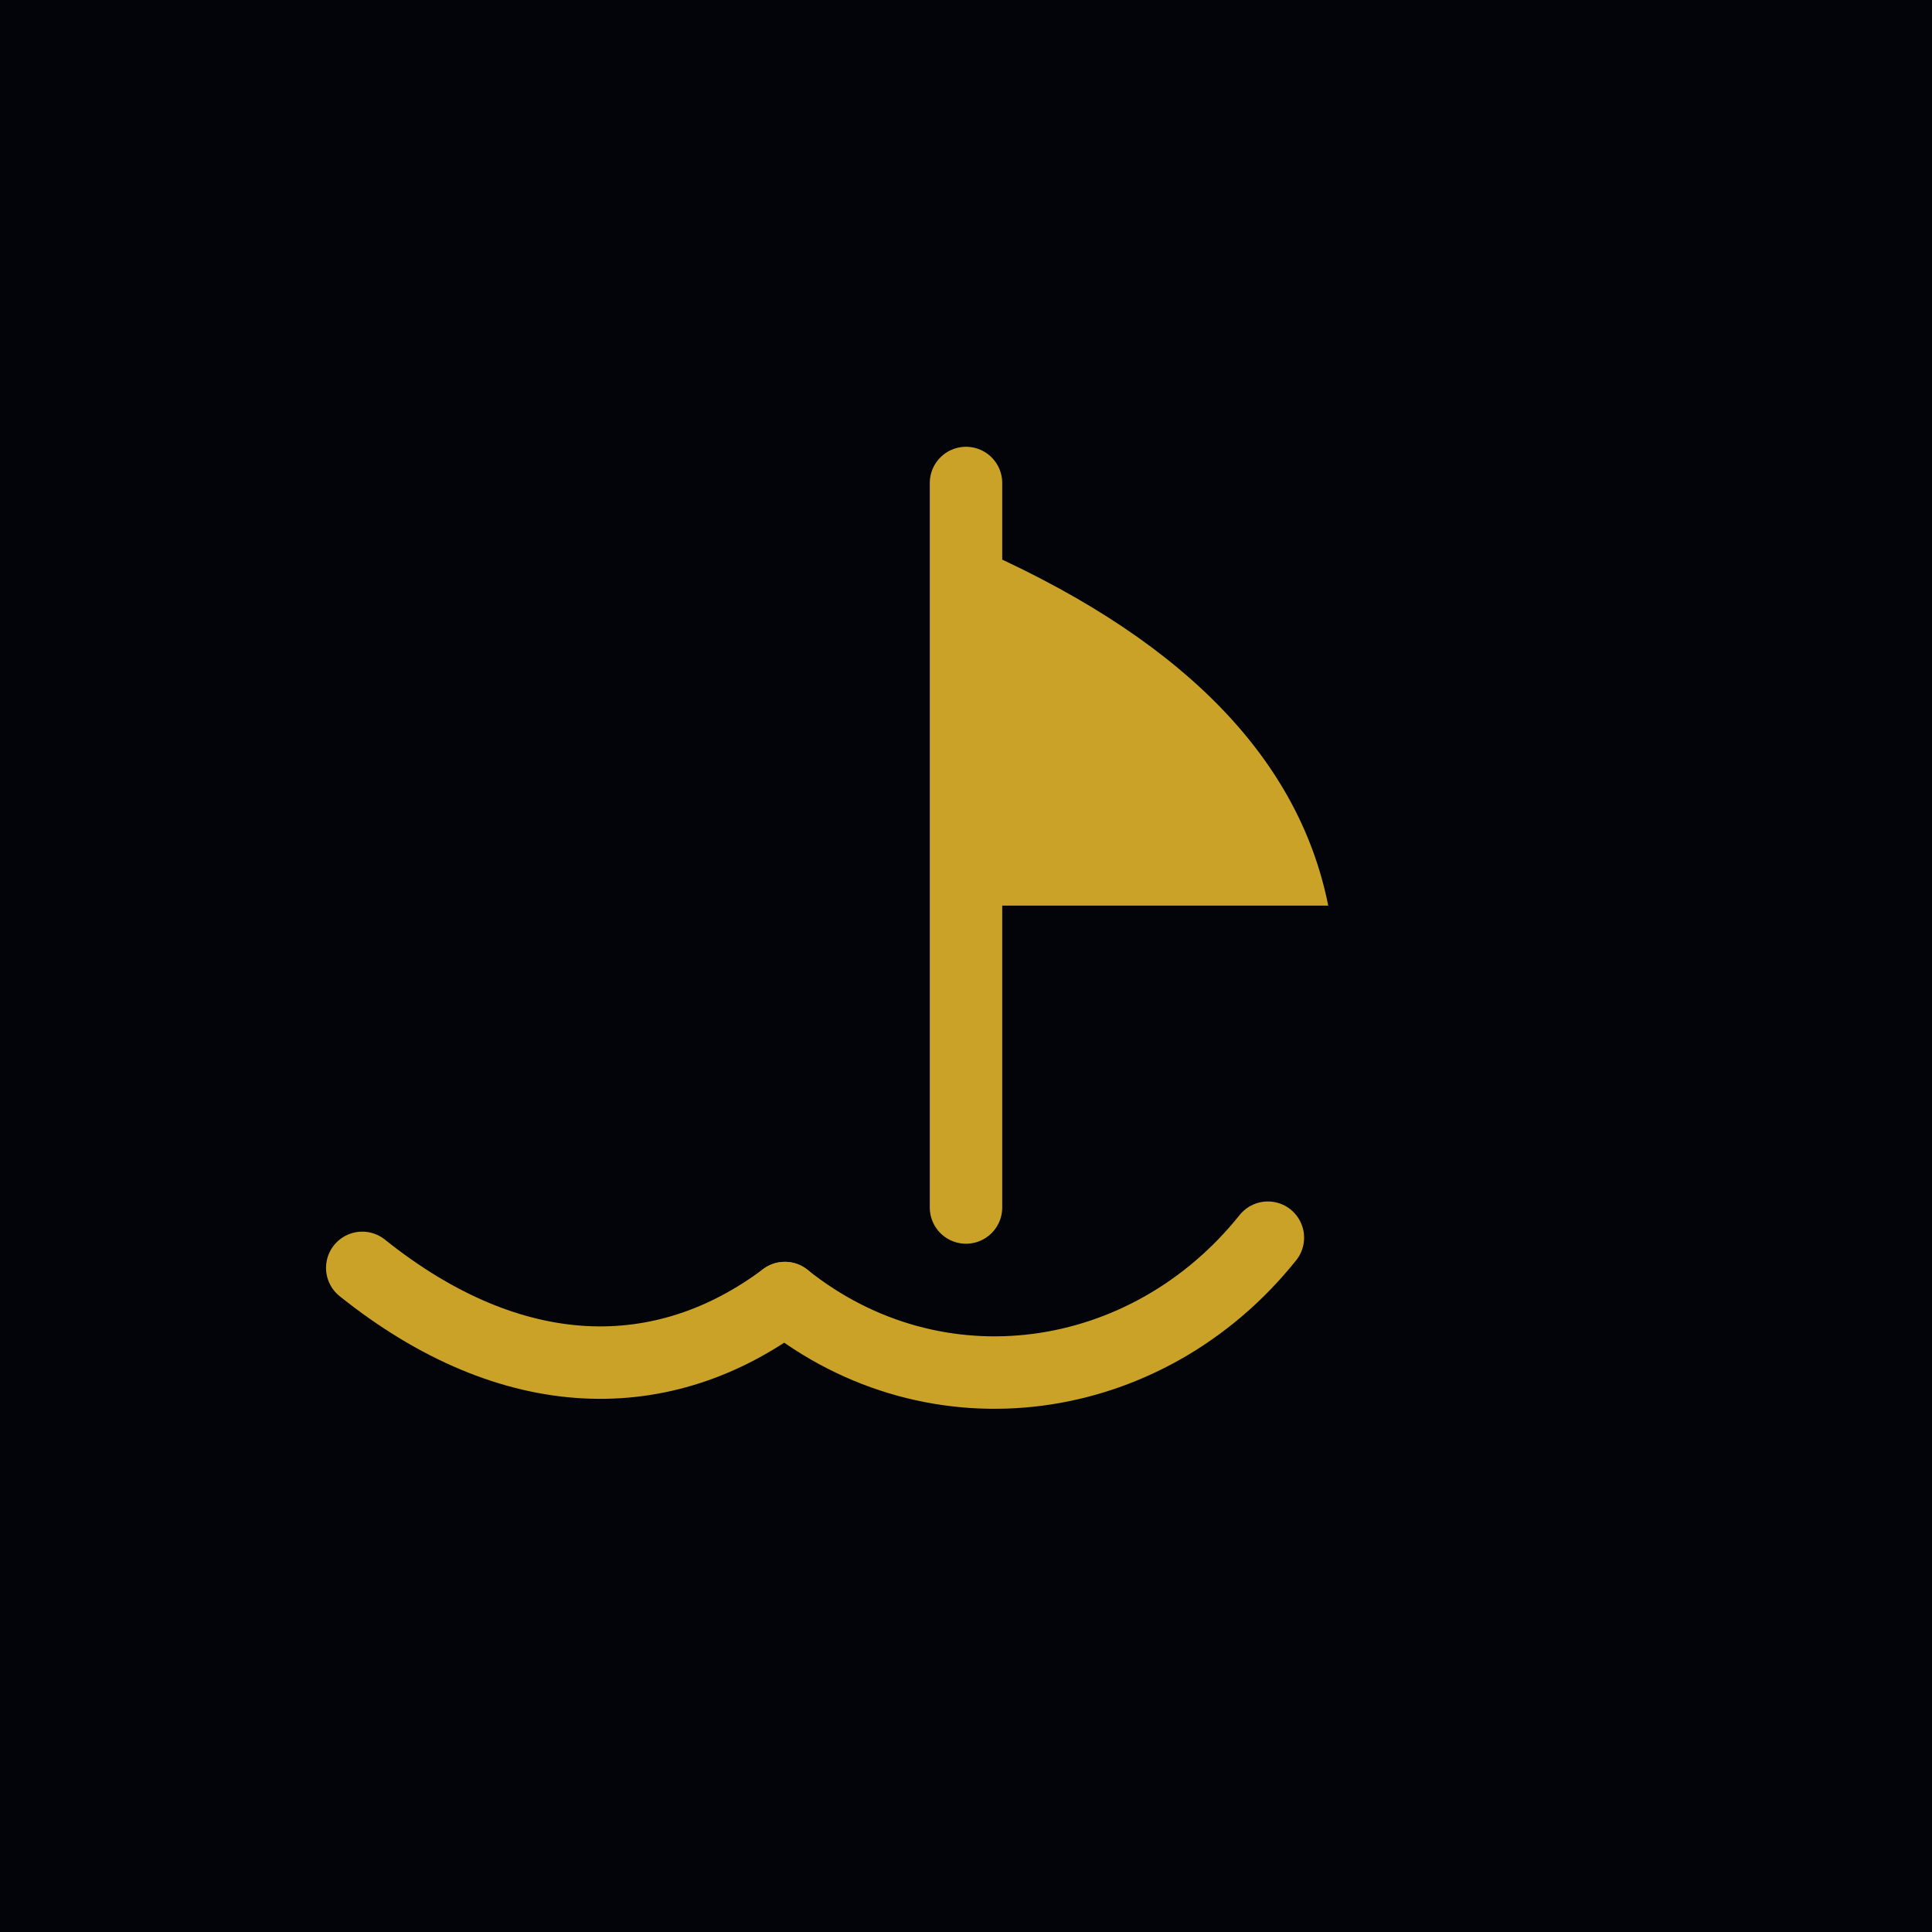
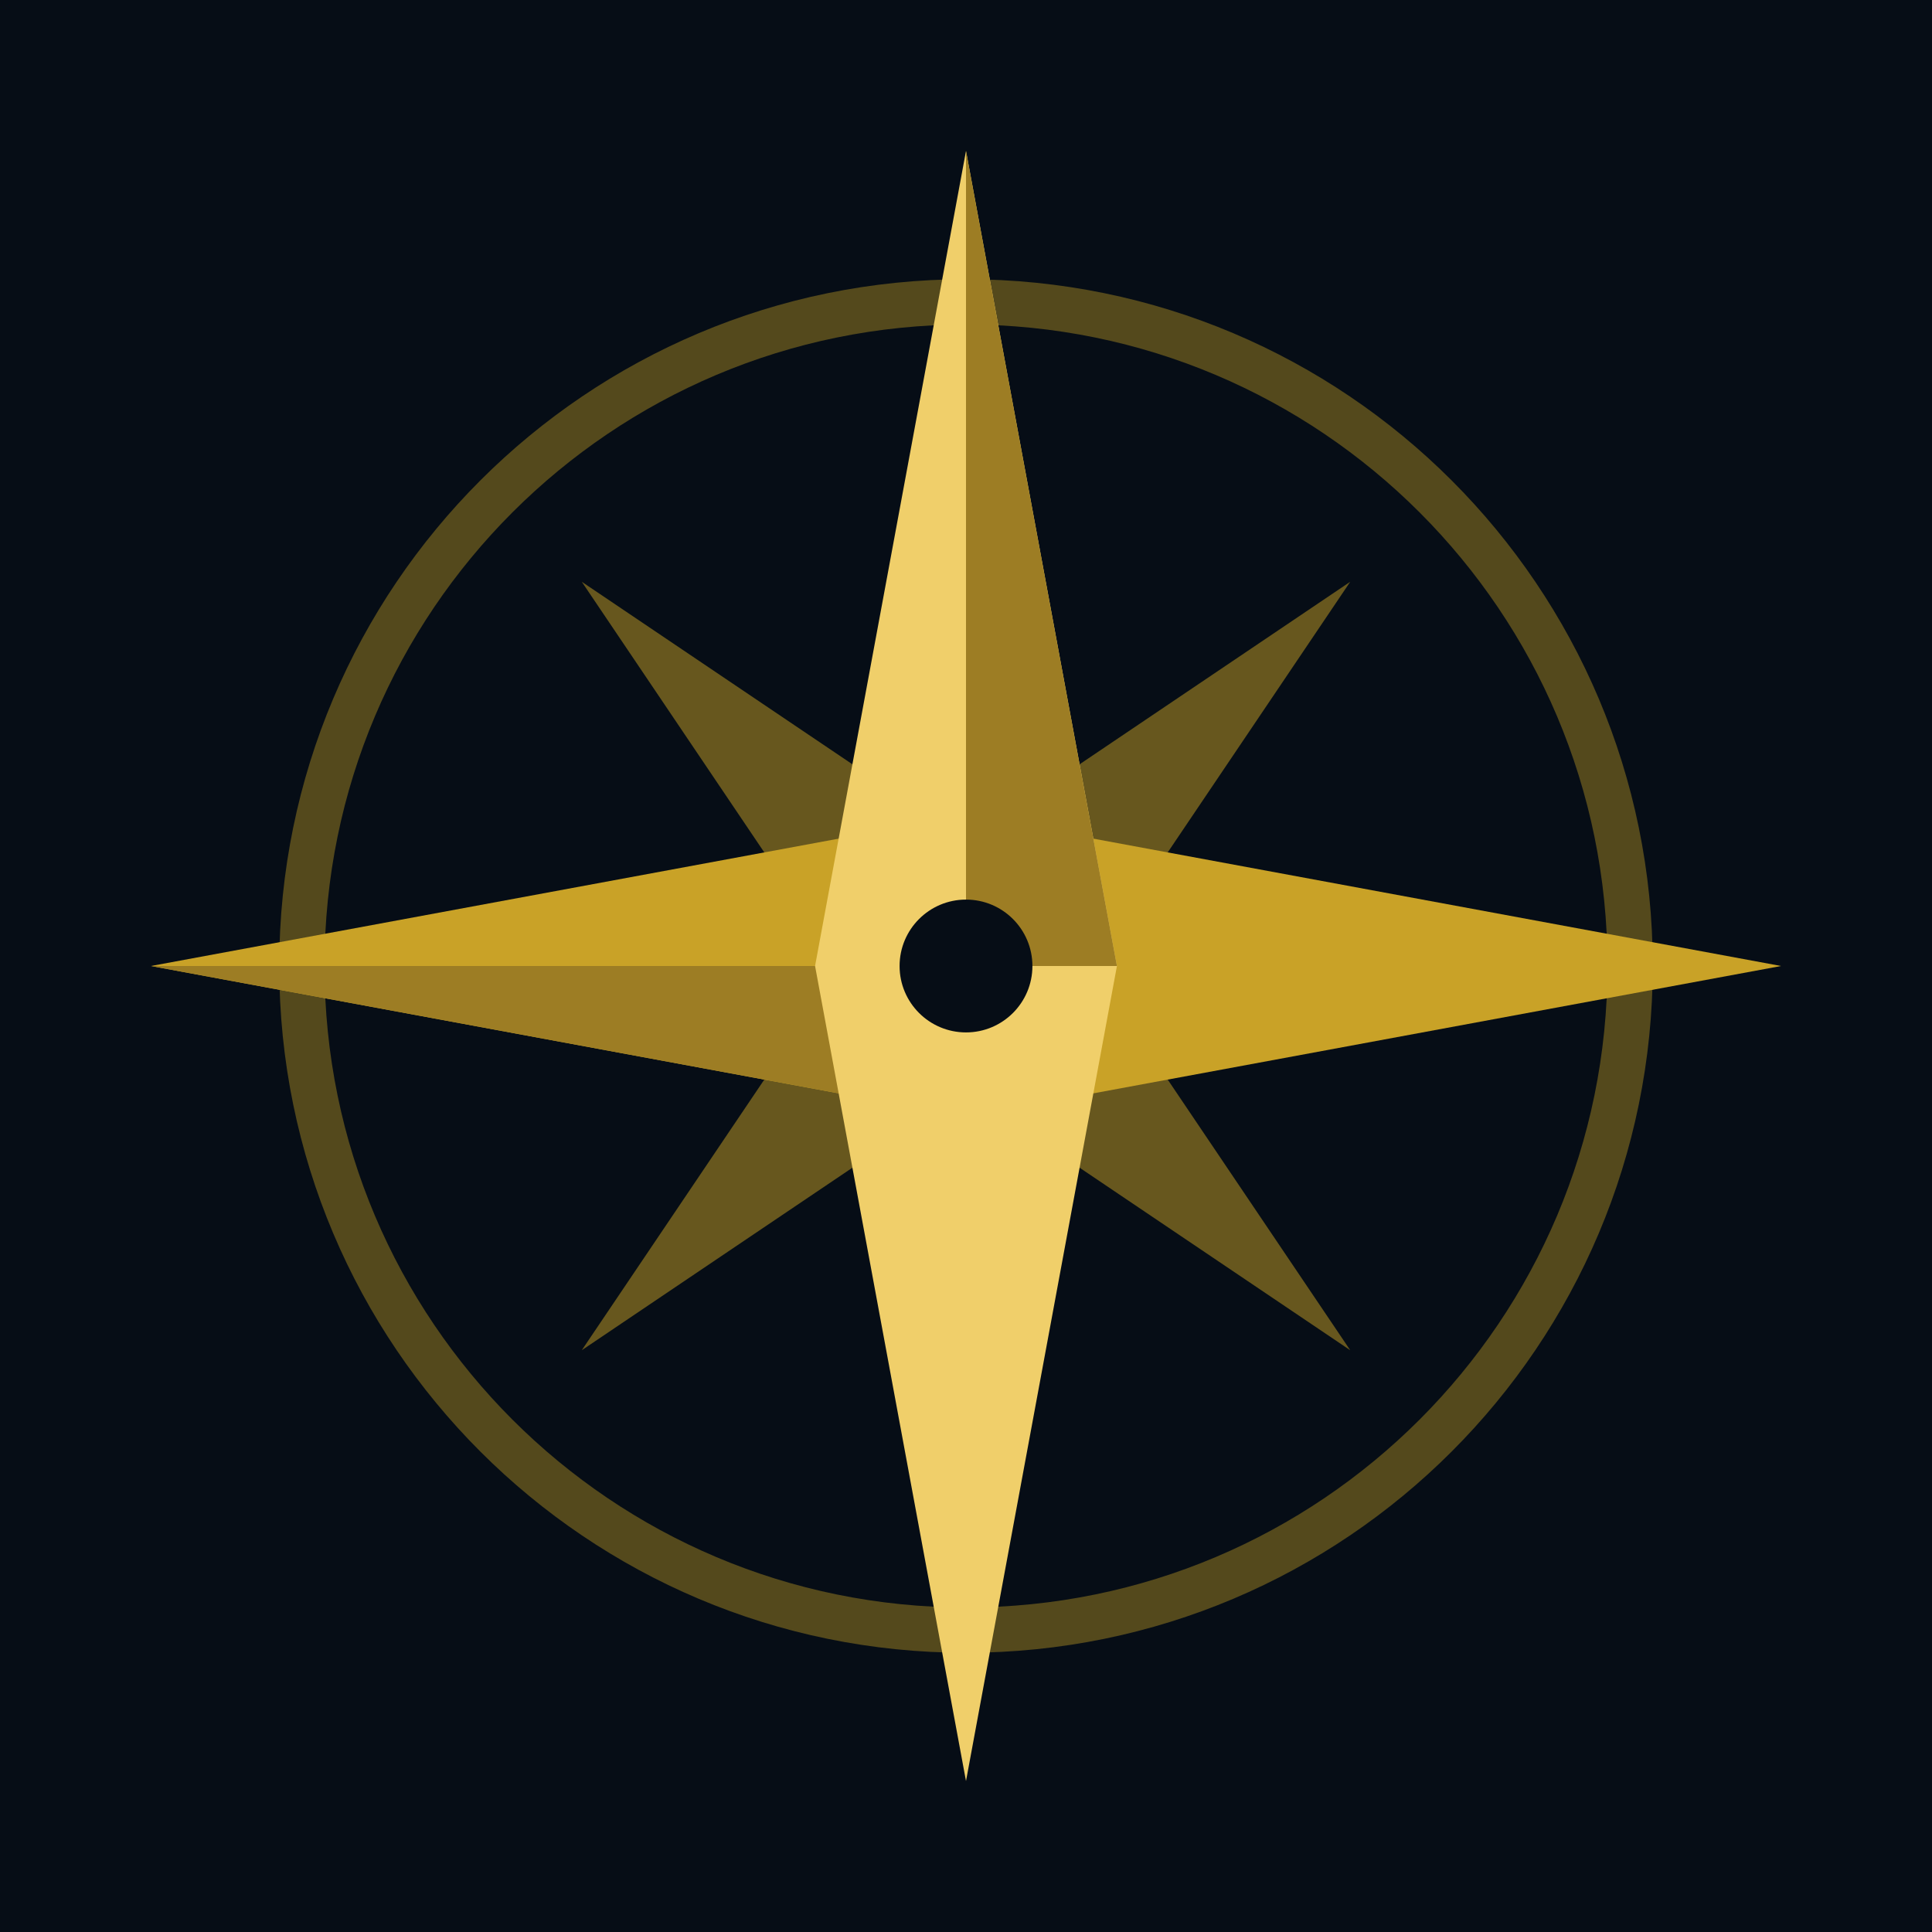
<svg xmlns="http://www.w3.org/2000/svg" viewBox="0 0 64 64">
-   <rect width="64" height="64" fill="#020409" />
-   <g fill="none" stroke="#C9A227" stroke-width="2.4" stroke-linecap="round">
-     <path d="M12 42c5 4 10 4 14 1" />
-     <path d="M26 43c5 4 12 3 16-2" />
-     <path d="M32 40V16" />
-     <path d="M32 18c7 3 11 7 12 12H32z" fill="#C9A227" stroke="none" />
+   <rect width="64" height="64" fill="#060d16" />
+   <g transform="translate(32 32)">
+     <circle r="22" fill="none" stroke="#C9A227" stroke-opacity=".4" stroke-width="1.5" />
+     <g transform="rotate(45)">
+       <path d="M0-18 3.5 0 0 18-3.5 0Z" fill="#C9A227" fill-opacity=".5" />
+       <path d="M-18 0 0 3.5 18 0 0-3.5Z" fill="#C9A227" fill-opacity=".5" />
+     </g>
+     <path d="M-27 0 0 5 27 0 0-5Z" fill="#C9A227" />
+     <path d="M-27 0 0 5 0 0Z" fill="#9D7D24" />
+     <path d="M0-27 5 0 0 27-5 0Z" fill="#F0CF6A" />
+     <path d="M0-27 5 0 0 0Z" fill="#9D7D24" />
+     <circle r="2.2" fill="#060d16" />
  </g>
</svg>
